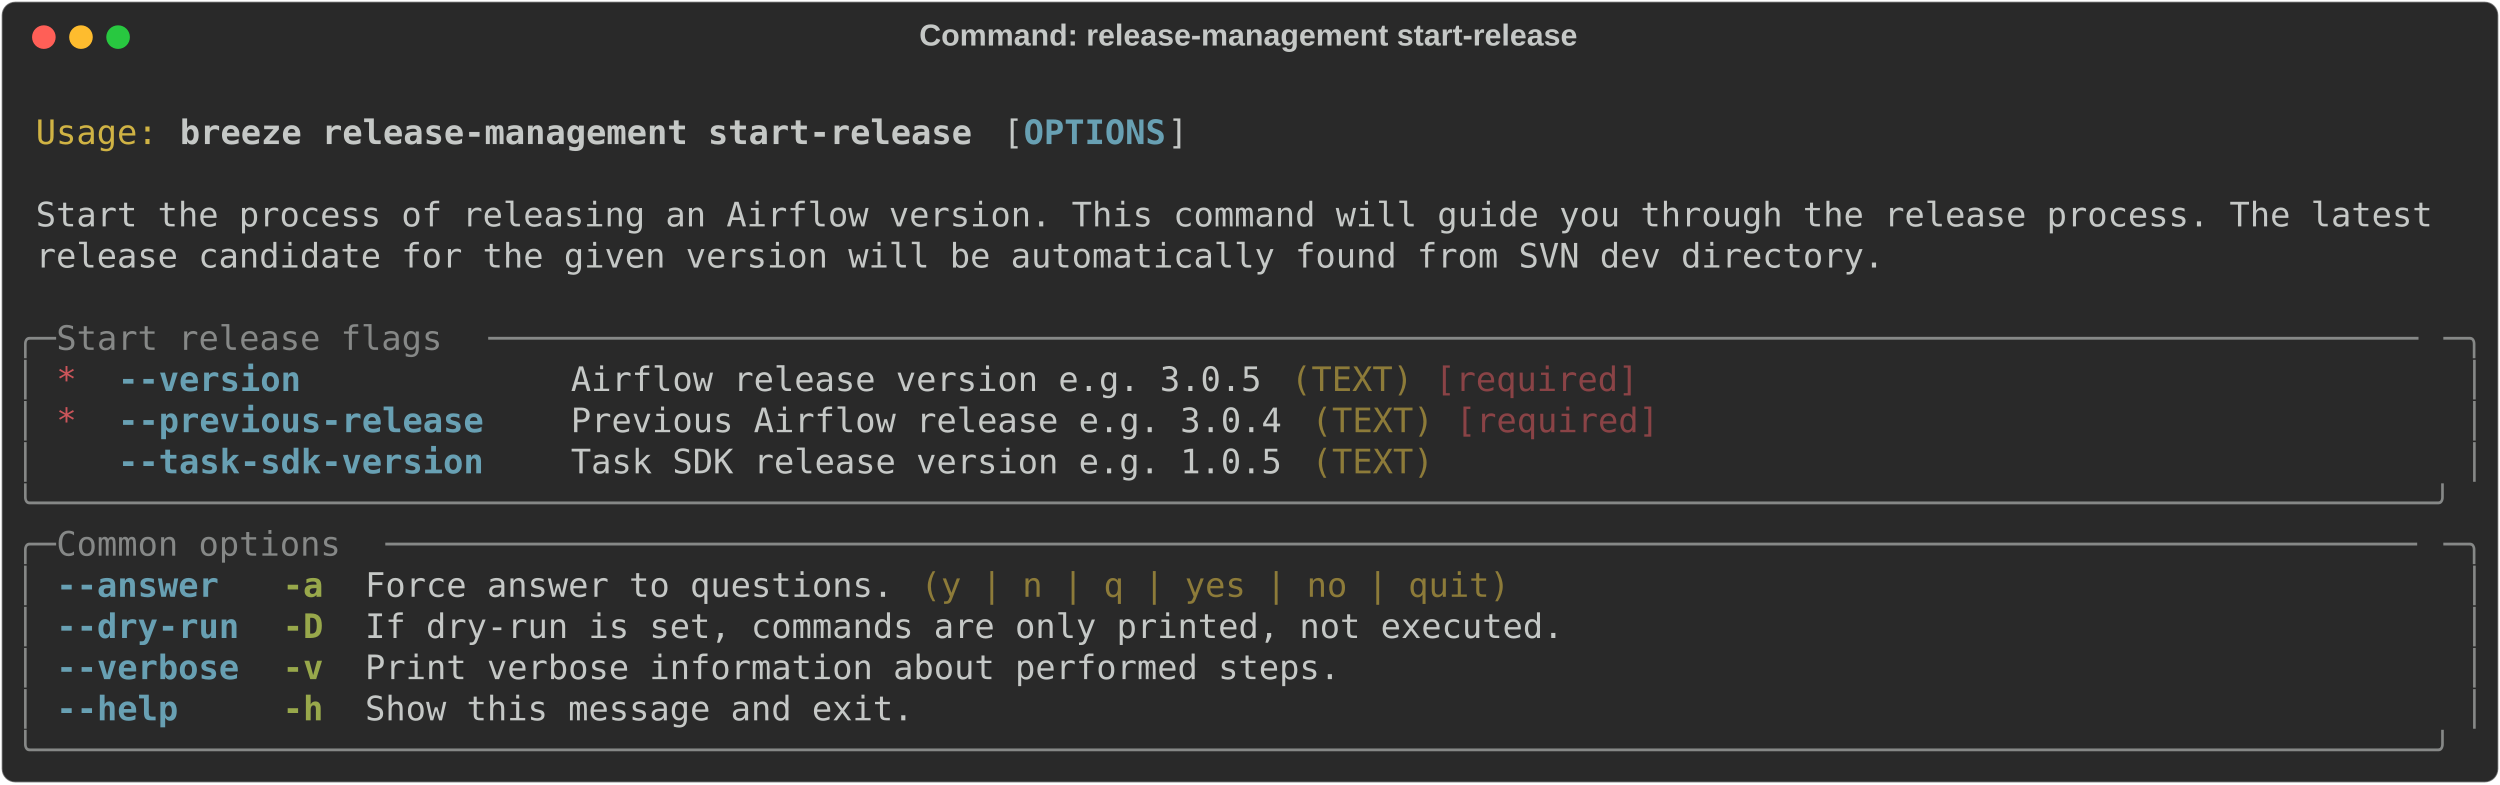
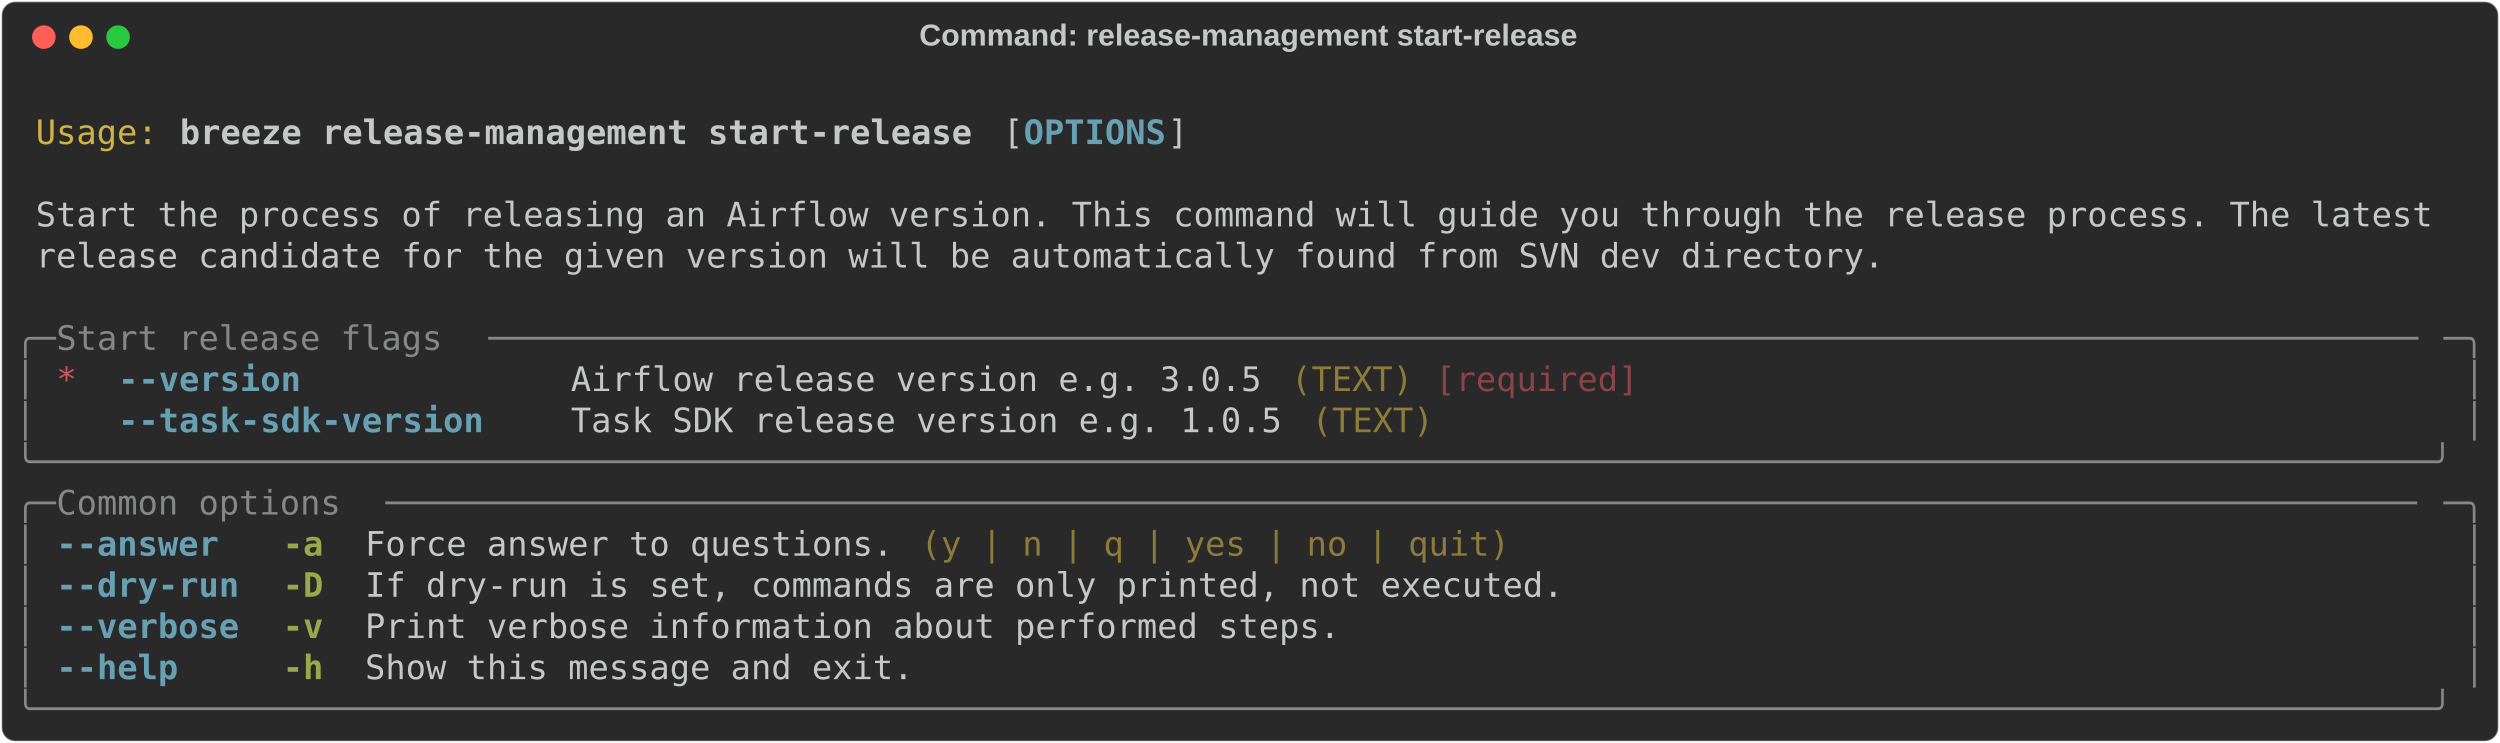
- <svg xmlns="http://www.w3.org/2000/svg" class="rich-terminal" viewBox="0 0 1482 464.8">
+ <svg xmlns="http://www.w3.org/2000/svg" class="rich-terminal" viewBox="0 0 1482 440.4">
  <style>

    @font-face {
        font-family: "Fira Code";
        src: local("FiraCode-Regular"),
                url("https://cdnjs.cloudflare.com/ajax/libs/firacode/6.2.0/woff2/FiraCode-Regular.woff2") format("woff2"),
                url("https://cdnjs.cloudflare.com/ajax/libs/firacode/6.2.0/woff/FiraCode-Regular.woff") format("woff");
        font-style: normal;
        font-weight: 400;
    }
    @font-face {
        font-family: "Fira Code";
        src: local("FiraCode-Bold"),
                url("https://cdnjs.cloudflare.com/ajax/libs/firacode/6.2.0/woff2/FiraCode-Bold.woff2") format("woff2"),
                url("https://cdnjs.cloudflare.com/ajax/libs/firacode/6.2.0/woff/FiraCode-Bold.woff") format("woff");
        font-style: bold;
        font-weight: 700;
    }

    .breeze-release-management-start-release-matrix {
        font-family: Fira Code, monospace;
        font-size: 20px;
        line-height: 24.4px;
        font-variant-east-asian: full-width;
    }

    .breeze-release-management-start-release-title {
        font-size: 18px;
        font-weight: bold;
        font-family: arial;
    }

    .breeze-release-management-start-release-r1 { fill: #c5c8c6 }
.breeze-release-management-start-release-r2 { fill: #d0b344 }
.breeze-release-management-start-release-r3 { fill: #c5c8c6;font-weight: bold }
.breeze-release-management-start-release-r4 { fill: #68a0b3;font-weight: bold }
.breeze-release-management-start-release-r5 { fill: #868887 }
.breeze-release-management-start-release-r6 { fill: #cc555a }
.breeze-release-management-start-release-r7 { fill: #8d7b39 }
.breeze-release-management-start-release-r8 { fill: #8a4346 }
.breeze-release-management-start-release-r9 { fill: #98a84b;font-weight: bold }
    </style>
  <defs>
    <clipPath id="breeze-release-management-start-release-clip-terminal">
-       <rect x="0" y="0" width="1463.0" height="413.8" />
+       <rect x="0" y="0" width="1463.0" height="389.4" />
    </clipPath>
    <clipPath id="breeze-release-management-start-release-line-0">
      <rect x="0" y="1.5" width="1464" height="24.65" />
    </clipPath>
    <clipPath id="breeze-release-management-start-release-line-1">
      <rect x="0" y="25.9" width="1464" height="24.65" />
    </clipPath>
    <clipPath id="breeze-release-management-start-release-line-2">
      <rect x="0" y="50.3" width="1464" height="24.65" />
    </clipPath>
    <clipPath id="breeze-release-management-start-release-line-3">
      <rect x="0" y="74.7" width="1464" height="24.65" />
    </clipPath>
    <clipPath id="breeze-release-management-start-release-line-4">
      <rect x="0" y="99.1" width="1464" height="24.65" />
    </clipPath>
    <clipPath id="breeze-release-management-start-release-line-5">
      <rect x="0" y="123.5" width="1464" height="24.65" />
    </clipPath>
    <clipPath id="breeze-release-management-start-release-line-6">
      <rect x="0" y="147.9" width="1464" height="24.65" />
    </clipPath>
    <clipPath id="breeze-release-management-start-release-line-7">
      <rect x="0" y="172.3" width="1464" height="24.65" />
    </clipPath>
    <clipPath id="breeze-release-management-start-release-line-8">
      <rect x="0" y="196.7" width="1464" height="24.65" />
    </clipPath>
    <clipPath id="breeze-release-management-start-release-line-9">
      <rect x="0" y="221.1" width="1464" height="24.65" />
    </clipPath>
    <clipPath id="breeze-release-management-start-release-line-10">
      <rect x="0" y="245.5" width="1464" height="24.65" />
    </clipPath>
    <clipPath id="breeze-release-management-start-release-line-11">
      <rect x="0" y="269.9" width="1464" height="24.65" />
    </clipPath>
    <clipPath id="breeze-release-management-start-release-line-12">
      <rect x="0" y="294.3" width="1464" height="24.65" />
    </clipPath>
    <clipPath id="breeze-release-management-start-release-line-13">
      <rect x="0" y="318.7" width="1464" height="24.65" />
    </clipPath>
    <clipPath id="breeze-release-management-start-release-line-14">
      <rect x="0" y="343.1" width="1464" height="24.65" />
    </clipPath>
-     <clipPath id="breeze-release-management-start-release-line-15">
-       <rect x="0" y="367.5" width="1464" height="24.65" />
-     </clipPath>
  </defs>
-   <rect fill="#292929" stroke="rgba(255,255,255,0.35)" stroke-width="1" x="1" y="1" width="1480" height="462.8" rx="8" />
+   <rect fill="#292929" stroke="rgba(255,255,255,0.35)" stroke-width="1" x="1" y="1" width="1480" height="438.4" rx="8" />
  <text class="breeze-release-management-start-release-title" fill="#c5c8c6" text-anchor="middle" x="740" y="27">Command: release-management start-release</text>
  <g transform="translate(26,22)">
    <circle cx="0" cy="0" r="7" fill="#ff5f57" />
    <circle cx="22" cy="0" r="7" fill="#febc2e" />
    <circle cx="44" cy="0" r="7" fill="#28c840" />
  </g>
  <g transform="translate(9, 41)" clip-path="url(#breeze-release-management-start-release-clip-terminal)">
    <g class="breeze-release-management-start-release-matrix">
      <text class="breeze-release-management-start-release-r1" x="1464" y="20" textLength="12.2" clip-path="url(#breeze-release-management-start-release-line-0)">
</text>
      <text class="breeze-release-management-start-release-r2" x="12.2" y="44.4" textLength="73.2" clip-path="url(#breeze-release-management-start-release-line-1)">Usage:</text>
      <text class="breeze-release-management-start-release-r3" x="97.6" y="44.4" textLength="475.8" clip-path="url(#breeze-release-management-start-release-line-1)">breeze release-management start-release</text>
      <text class="breeze-release-management-start-release-r1" x="585.6" y="44.4" textLength="12.2" clip-path="url(#breeze-release-management-start-release-line-1)">[</text>
      <text class="breeze-release-management-start-release-r4" x="597.8" y="44.4" textLength="85.4" clip-path="url(#breeze-release-management-start-release-line-1)">OPTIONS</text>
      <text class="breeze-release-management-start-release-r1" x="683.2" y="44.4" textLength="12.2" clip-path="url(#breeze-release-management-start-release-line-1)">]</text>
      <text class="breeze-release-management-start-release-r1" x="1464" y="44.4" textLength="12.2" clip-path="url(#breeze-release-management-start-release-line-1)">
</text>
      <text class="breeze-release-management-start-release-r1" x="1464" y="68.8" textLength="12.2" clip-path="url(#breeze-release-management-start-release-line-2)">
</text>
      <text class="breeze-release-management-start-release-r1" x="12.2" y="93.2" textLength="1439.6" clip-path="url(#breeze-release-management-start-release-line-3)">Start the process of releasing an Airflow version. This command will guide you through the release process. The latest</text>
      <text class="breeze-release-management-start-release-r1" x="1464" y="93.2" textLength="12.2" clip-path="url(#breeze-release-management-start-release-line-3)">
</text>
      <text class="breeze-release-management-start-release-r1" x="12.2" y="117.6" textLength="1110.2" clip-path="url(#breeze-release-management-start-release-line-4)">release candidate for the given version will be automatically found from SVN dev directory.</text>
      <text class="breeze-release-management-start-release-r1" x="1464" y="117.6" textLength="12.2" clip-path="url(#breeze-release-management-start-release-line-4)">
</text>
      <text class="breeze-release-management-start-release-r1" x="1464" y="142" textLength="12.2" clip-path="url(#breeze-release-management-start-release-line-5)">
</text>
      <text class="breeze-release-management-start-release-r5" x="0" y="166.4" textLength="24.4" clip-path="url(#breeze-release-management-start-release-line-6)">╭─</text>
      <text class="breeze-release-management-start-release-r5" x="24.4" y="166.4" textLength="256.2" clip-path="url(#breeze-release-management-start-release-line-6)"> Start release flags </text>
      <text class="breeze-release-management-start-release-r5" x="280.6" y="166.4" textLength="1159" clip-path="url(#breeze-release-management-start-release-line-6)">───────────────────────────────────────────────────────────────────────────────────────────────</text>
      <text class="breeze-release-management-start-release-r5" x="1439.6" y="166.4" textLength="24.4" clip-path="url(#breeze-release-management-start-release-line-6)">─╮</text>
      <text class="breeze-release-management-start-release-r1" x="1464" y="166.4" textLength="12.2" clip-path="url(#breeze-release-management-start-release-line-6)">
</text>
      <text class="breeze-release-management-start-release-r5" x="0" y="190.8" textLength="12.2" clip-path="url(#breeze-release-management-start-release-line-7)">│</text>
      <text class="breeze-release-management-start-release-r6" x="24.4" y="190.8" textLength="12.2" clip-path="url(#breeze-release-management-start-release-line-7)">*</text>
      <text class="breeze-release-management-start-release-r4" x="61" y="190.8" textLength="109.8" clip-path="url(#breeze-release-management-start-release-line-7)">--version</text>
      <text class="breeze-release-management-start-release-r1" x="329.4" y="190.8" textLength="414.8" clip-path="url(#breeze-release-management-start-release-line-7)">Airflow release version e.g. 3.0.5</text>
      <text class="breeze-release-management-start-release-r7" x="756.4" y="190.8" textLength="73.2" clip-path="url(#breeze-release-management-start-release-line-7)">(TEXT)</text>
      <text class="breeze-release-management-start-release-r8" x="841.8" y="190.8" textLength="122" clip-path="url(#breeze-release-management-start-release-line-7)">[required]</text>
      <text class="breeze-release-management-start-release-r5" x="1451.8" y="190.8" textLength="12.2" clip-path="url(#breeze-release-management-start-release-line-7)">│</text>
      <text class="breeze-release-management-start-release-r1" x="1464" y="190.8" textLength="12.2" clip-path="url(#breeze-release-management-start-release-line-7)">
</text>
      <text class="breeze-release-management-start-release-r5" x="0" y="215.2" textLength="12.2" clip-path="url(#breeze-release-management-start-release-line-8)">│</text>
-       <text class="breeze-release-management-start-release-r6" x="24.4" y="215.2" textLength="12.2" clip-path="url(#breeze-release-management-start-release-line-8)">*</text>
-       <text class="breeze-release-management-start-release-r4" x="61" y="215.2" textLength="219.6" clip-path="url(#breeze-release-management-start-release-line-8)">--previous-release</text>
-       <text class="breeze-release-management-start-release-r1" x="329.4" y="215.2" textLength="427" clip-path="url(#breeze-release-management-start-release-line-8)">Previous Airflow release e.g. 3.0.4</text>
+       <text class="breeze-release-management-start-release-r4" x="61" y="215.2" textLength="219.6" clip-path="url(#breeze-release-management-start-release-line-8)">--task-sdk-version</text>
+       <text class="breeze-release-management-start-release-r1" x="329.4" y="215.2" textLength="427" clip-path="url(#breeze-release-management-start-release-line-8)">Task SDK release version e.g. 1.0.5</text>
      <text class="breeze-release-management-start-release-r7" x="768.6" y="215.2" textLength="73.2" clip-path="url(#breeze-release-management-start-release-line-8)">(TEXT)</text>
-       <text class="breeze-release-management-start-release-r8" x="854" y="215.2" textLength="122" clip-path="url(#breeze-release-management-start-release-line-8)">[required]</text>
      <text class="breeze-release-management-start-release-r5" x="1451.8" y="215.2" textLength="12.2" clip-path="url(#breeze-release-management-start-release-line-8)">│</text>
      <text class="breeze-release-management-start-release-r1" x="1464" y="215.2" textLength="12.2" clip-path="url(#breeze-release-management-start-release-line-8)">
</text>
-       <text class="breeze-release-management-start-release-r5" x="0" y="239.6" textLength="12.2" clip-path="url(#breeze-release-management-start-release-line-9)">│</text>
-       <text class="breeze-release-management-start-release-r4" x="61" y="239.6" textLength="219.6" clip-path="url(#breeze-release-management-start-release-line-9)">--task-sdk-version</text>
-       <text class="breeze-release-management-start-release-r1" x="329.4" y="239.6" textLength="427" clip-path="url(#breeze-release-management-start-release-line-9)">Task SDK release version e.g. 1.0.5</text>
-       <text class="breeze-release-management-start-release-r7" x="768.6" y="239.6" textLength="73.2" clip-path="url(#breeze-release-management-start-release-line-9)">(TEXT)</text>
-       <text class="breeze-release-management-start-release-r5" x="1451.8" y="239.6" textLength="12.2" clip-path="url(#breeze-release-management-start-release-line-9)">│</text>
+       <text class="breeze-release-management-start-release-r5" x="0" y="239.6" textLength="1464" clip-path="url(#breeze-release-management-start-release-line-9)">╰──────────────────────────────────────────────────────────────────────────────────────────────────────────────────────╯</text>
      <text class="breeze-release-management-start-release-r1" x="1464" y="239.6" textLength="12.2" clip-path="url(#breeze-release-management-start-release-line-9)">
</text>
-       <text class="breeze-release-management-start-release-r5" x="0" y="264" textLength="1464" clip-path="url(#breeze-release-management-start-release-line-10)">╰──────────────────────────────────────────────────────────────────────────────────────────────────────────────────────╯</text>
+       <text class="breeze-release-management-start-release-r5" x="0" y="264" textLength="24.4" clip-path="url(#breeze-release-management-start-release-line-10)">╭─</text>
+       <text class="breeze-release-management-start-release-r5" x="24.4" y="264" textLength="195.2" clip-path="url(#breeze-release-management-start-release-line-10)"> Common options </text>
+       <text class="breeze-release-management-start-release-r5" x="219.6" y="264" textLength="1220" clip-path="url(#breeze-release-management-start-release-line-10)">────────────────────────────────────────────────────────────────────────────────────────────────────</text>
+       <text class="breeze-release-management-start-release-r5" x="1439.6" y="264" textLength="24.4" clip-path="url(#breeze-release-management-start-release-line-10)">─╮</text>
      <text class="breeze-release-management-start-release-r1" x="1464" y="264" textLength="12.2" clip-path="url(#breeze-release-management-start-release-line-10)">
</text>
-       <text class="breeze-release-management-start-release-r5" x="0" y="288.4" textLength="24.4" clip-path="url(#breeze-release-management-start-release-line-11)">╭─</text>
-       <text class="breeze-release-management-start-release-r5" x="24.4" y="288.4" textLength="195.2" clip-path="url(#breeze-release-management-start-release-line-11)"> Common options </text>
-       <text class="breeze-release-management-start-release-r5" x="219.6" y="288.4" textLength="1220" clip-path="url(#breeze-release-management-start-release-line-11)">────────────────────────────────────────────────────────────────────────────────────────────────────</text>
-       <text class="breeze-release-management-start-release-r5" x="1439.6" y="288.4" textLength="24.4" clip-path="url(#breeze-release-management-start-release-line-11)">─╮</text>
+       <text class="breeze-release-management-start-release-r5" x="0" y="288.4" textLength="12.2" clip-path="url(#breeze-release-management-start-release-line-11)">│</text>
+       <text class="breeze-release-management-start-release-r4" x="24.4" y="288.4" textLength="97.6" clip-path="url(#breeze-release-management-start-release-line-11)">--answer</text>
+       <text class="breeze-release-management-start-release-r9" x="158.6" y="288.4" textLength="24.4" clip-path="url(#breeze-release-management-start-release-line-11)">-a</text>
+       <text class="breeze-release-management-start-release-r1" x="207.4" y="288.4" textLength="317.2" clip-path="url(#breeze-release-management-start-release-line-11)">Force answer to questions.</text>
+       <text class="breeze-release-management-start-release-r7" x="536.8" y="288.4" textLength="353.8" clip-path="url(#breeze-release-management-start-release-line-11)">(y | n | q | yes | no | quit)</text>
+       <text class="breeze-release-management-start-release-r5" x="1451.8" y="288.4" textLength="12.2" clip-path="url(#breeze-release-management-start-release-line-11)">│</text>
      <text class="breeze-release-management-start-release-r1" x="1464" y="288.4" textLength="12.2" clip-path="url(#breeze-release-management-start-release-line-11)">
</text>
      <text class="breeze-release-management-start-release-r5" x="0" y="312.8" textLength="12.2" clip-path="url(#breeze-release-management-start-release-line-12)">│</text>
-       <text class="breeze-release-management-start-release-r4" x="24.4" y="312.8" textLength="97.6" clip-path="url(#breeze-release-management-start-release-line-12)">--answer</text>
-       <text class="breeze-release-management-start-release-r9" x="158.6" y="312.8" textLength="24.4" clip-path="url(#breeze-release-management-start-release-line-12)">-a</text>
-       <text class="breeze-release-management-start-release-r1" x="207.4" y="312.8" textLength="317.2" clip-path="url(#breeze-release-management-start-release-line-12)">Force answer to questions.</text>
-       <text class="breeze-release-management-start-release-r7" x="536.8" y="312.8" textLength="353.8" clip-path="url(#breeze-release-management-start-release-line-12)">(y | n | q | yes | no | quit)</text>
+       <text class="breeze-release-management-start-release-r4" x="24.4" y="312.8" textLength="109.8" clip-path="url(#breeze-release-management-start-release-line-12)">--dry-run</text>
+       <text class="breeze-release-management-start-release-r9" x="158.6" y="312.8" textLength="24.4" clip-path="url(#breeze-release-management-start-release-line-12)">-D</text>
+       <text class="breeze-release-management-start-release-r1" x="207.4" y="312.8" textLength="719.8" clip-path="url(#breeze-release-management-start-release-line-12)">If dry-run is set, commands are only printed, not executed.</text>
      <text class="breeze-release-management-start-release-r5" x="1451.8" y="312.8" textLength="12.2" clip-path="url(#breeze-release-management-start-release-line-12)">│</text>
      <text class="breeze-release-management-start-release-r1" x="1464" y="312.8" textLength="12.2" clip-path="url(#breeze-release-management-start-release-line-12)">
</text>
      <text class="breeze-release-management-start-release-r5" x="0" y="337.2" textLength="12.2" clip-path="url(#breeze-release-management-start-release-line-13)">│</text>
-       <text class="breeze-release-management-start-release-r4" x="24.4" y="337.2" textLength="109.8" clip-path="url(#breeze-release-management-start-release-line-13)">--dry-run</text>
-       <text class="breeze-release-management-start-release-r9" x="158.6" y="337.2" textLength="24.4" clip-path="url(#breeze-release-management-start-release-line-13)">-D</text>
-       <text class="breeze-release-management-start-release-r1" x="207.4" y="337.2" textLength="719.8" clip-path="url(#breeze-release-management-start-release-line-13)">If dry-run is set, commands are only printed, not executed.</text>
+       <text class="breeze-release-management-start-release-r4" x="24.4" y="337.2" textLength="109.8" clip-path="url(#breeze-release-management-start-release-line-13)">--verbose</text>
+       <text class="breeze-release-management-start-release-r9" x="158.6" y="337.2" textLength="24.4" clip-path="url(#breeze-release-management-start-release-line-13)">-v</text>
+       <text class="breeze-release-management-start-release-r1" x="207.4" y="337.2" textLength="585.6" clip-path="url(#breeze-release-management-start-release-line-13)">Print verbose information about performed steps.</text>
      <text class="breeze-release-management-start-release-r5" x="1451.8" y="337.2" textLength="12.2" clip-path="url(#breeze-release-management-start-release-line-13)">│</text>
      <text class="breeze-release-management-start-release-r1" x="1464" y="337.2" textLength="12.2" clip-path="url(#breeze-release-management-start-release-line-13)">
</text>
      <text class="breeze-release-management-start-release-r5" x="0" y="361.6" textLength="12.2" clip-path="url(#breeze-release-management-start-release-line-14)">│</text>
-       <text class="breeze-release-management-start-release-r4" x="24.4" y="361.6" textLength="109.8" clip-path="url(#breeze-release-management-start-release-line-14)">--verbose</text>
-       <text class="breeze-release-management-start-release-r9" x="158.6" y="361.6" textLength="24.4" clip-path="url(#breeze-release-management-start-release-line-14)">-v</text>
-       <text class="breeze-release-management-start-release-r1" x="207.4" y="361.6" textLength="585.6" clip-path="url(#breeze-release-management-start-release-line-14)">Print verbose information about performed steps.</text>
+       <text class="breeze-release-management-start-release-r4" x="24.4" y="361.6" textLength="73.2" clip-path="url(#breeze-release-management-start-release-line-14)">--help</text>
+       <text class="breeze-release-management-start-release-r9" x="158.6" y="361.6" textLength="24.4" clip-path="url(#breeze-release-management-start-release-line-14)">-h</text>
+       <text class="breeze-release-management-start-release-r1" x="207.4" y="361.6" textLength="329.4" clip-path="url(#breeze-release-management-start-release-line-14)">Show this message and exit.</text>
      <text class="breeze-release-management-start-release-r5" x="1451.8" y="361.6" textLength="12.2" clip-path="url(#breeze-release-management-start-release-line-14)">│</text>
      <text class="breeze-release-management-start-release-r1" x="1464" y="361.6" textLength="12.2" clip-path="url(#breeze-release-management-start-release-line-14)">
</text>
-       <text class="breeze-release-management-start-release-r5" x="0" y="386" textLength="12.2" clip-path="url(#breeze-release-management-start-release-line-15)">│</text>
-       <text class="breeze-release-management-start-release-r4" x="24.4" y="386" textLength="73.2" clip-path="url(#breeze-release-management-start-release-line-15)">--help</text>
-       <text class="breeze-release-management-start-release-r9" x="158.6" y="386" textLength="24.4" clip-path="url(#breeze-release-management-start-release-line-15)">-h</text>
-       <text class="breeze-release-management-start-release-r1" x="207.4" y="386" textLength="329.4" clip-path="url(#breeze-release-management-start-release-line-15)">Show this message and exit.</text>
-       <text class="breeze-release-management-start-release-r5" x="1451.8" y="386" textLength="12.2" clip-path="url(#breeze-release-management-start-release-line-15)">│</text>
+       <text class="breeze-release-management-start-release-r5" x="0" y="386" textLength="1464" clip-path="url(#breeze-release-management-start-release-line-15)">╰──────────────────────────────────────────────────────────────────────────────────────────────────────────────────────╯</text>
      <text class="breeze-release-management-start-release-r1" x="1464" y="386" textLength="12.2" clip-path="url(#breeze-release-management-start-release-line-15)">
- </text>
-       <text class="breeze-release-management-start-release-r5" x="0" y="410.4" textLength="1464" clip-path="url(#breeze-release-management-start-release-line-16)">╰──────────────────────────────────────────────────────────────────────────────────────────────────────────────────────╯</text>
-       <text class="breeze-release-management-start-release-r1" x="1464" y="410.4" textLength="12.2" clip-path="url(#breeze-release-management-start-release-line-16)">
</text>
    </g>
  </g>
</svg>
